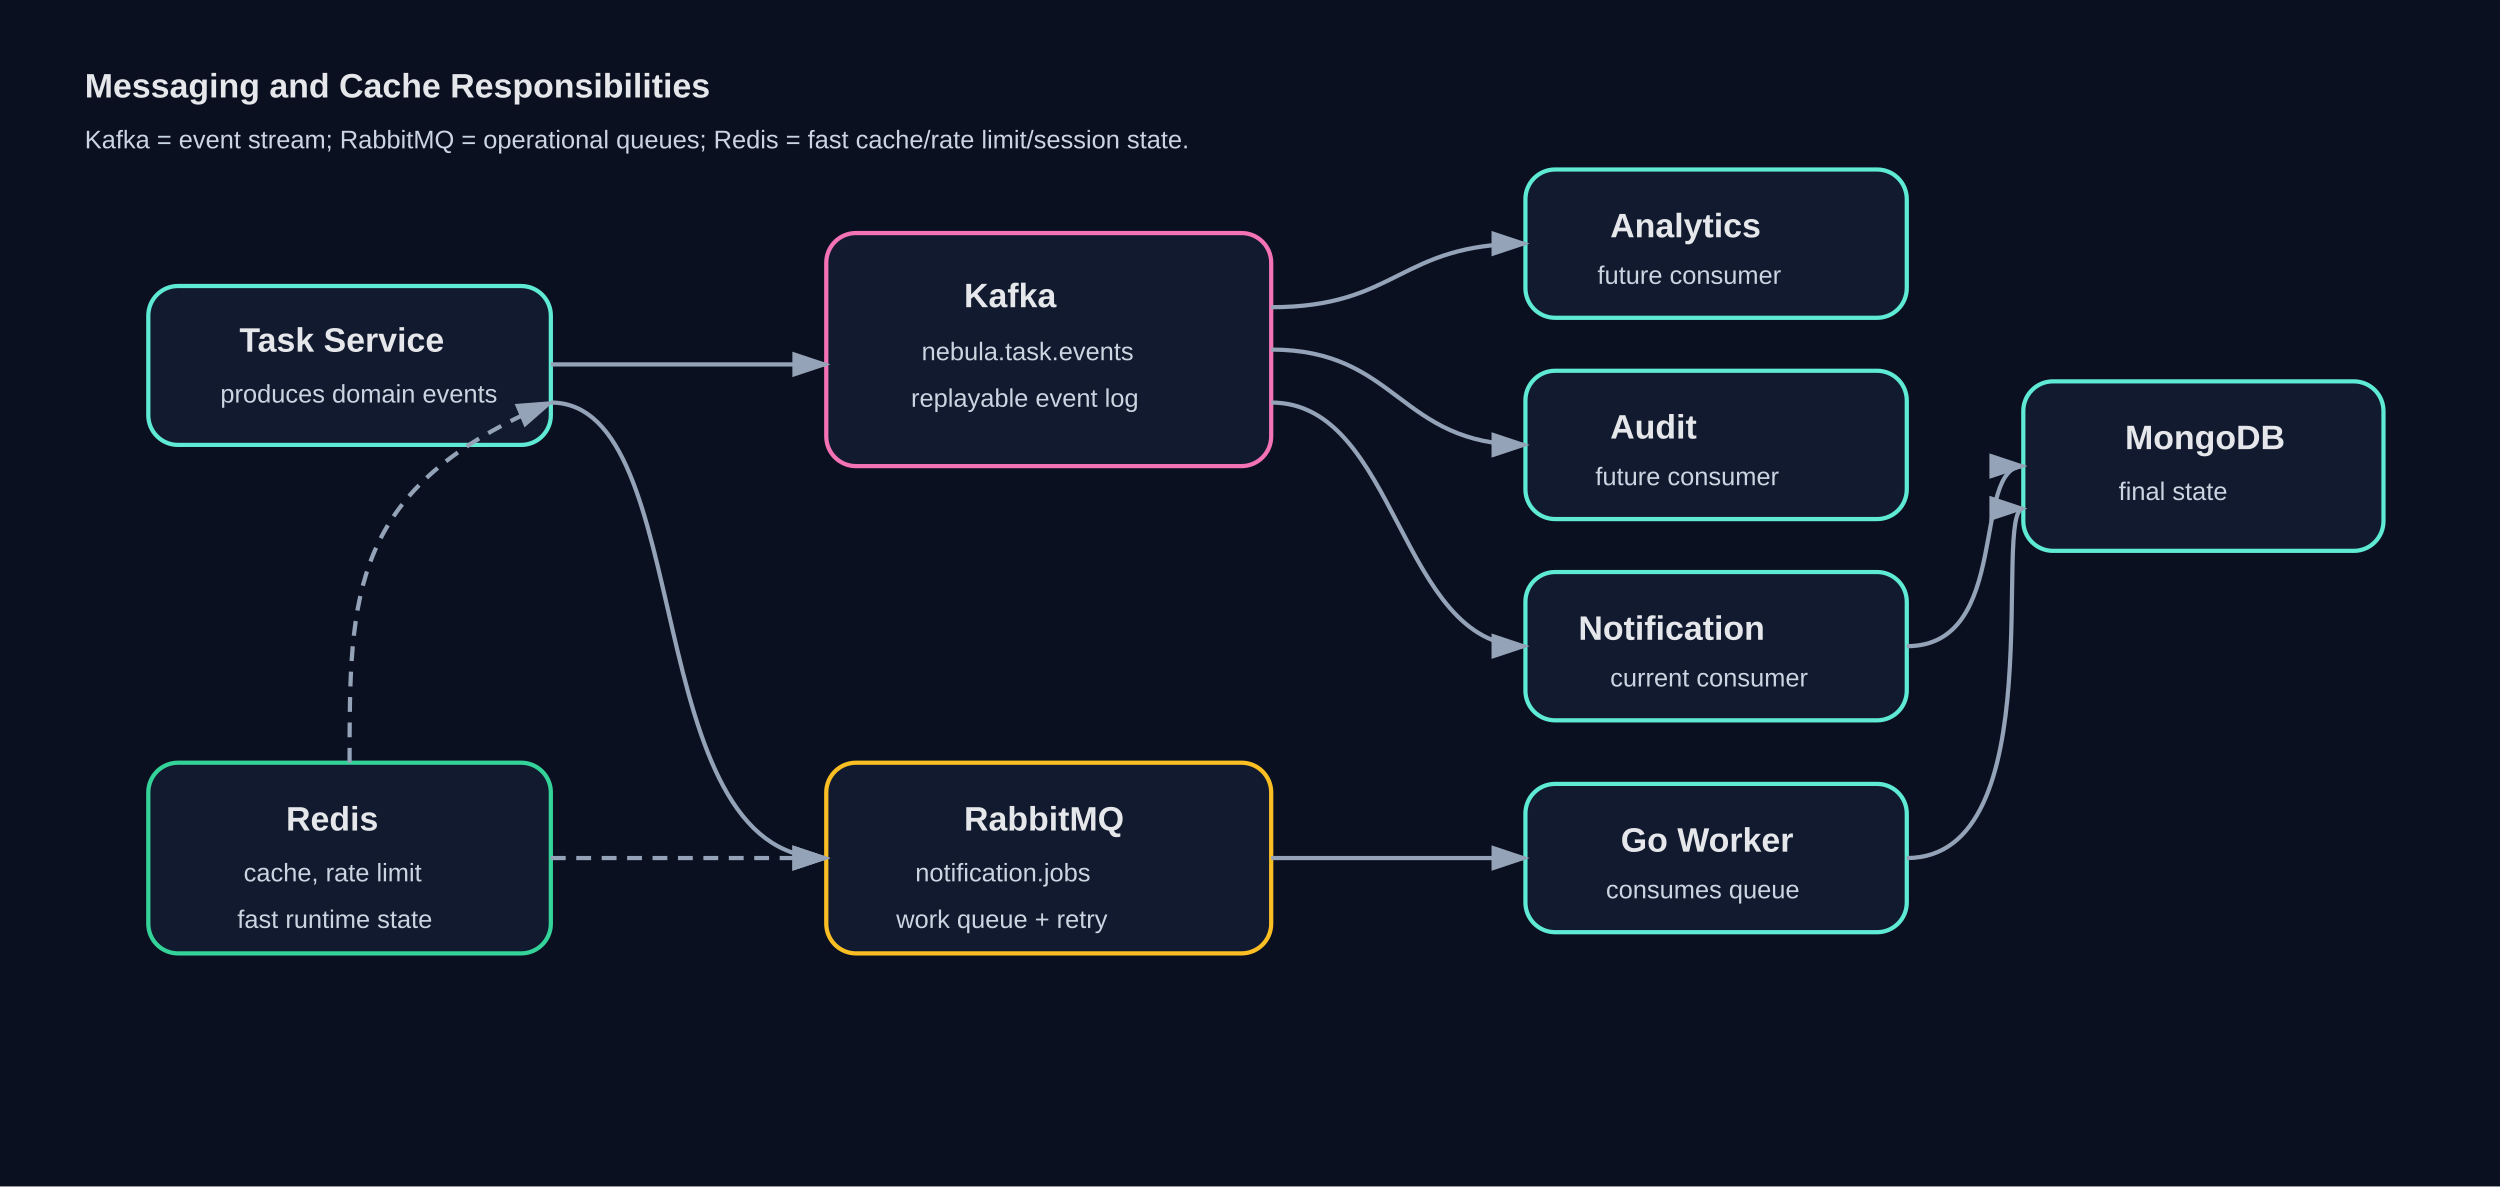
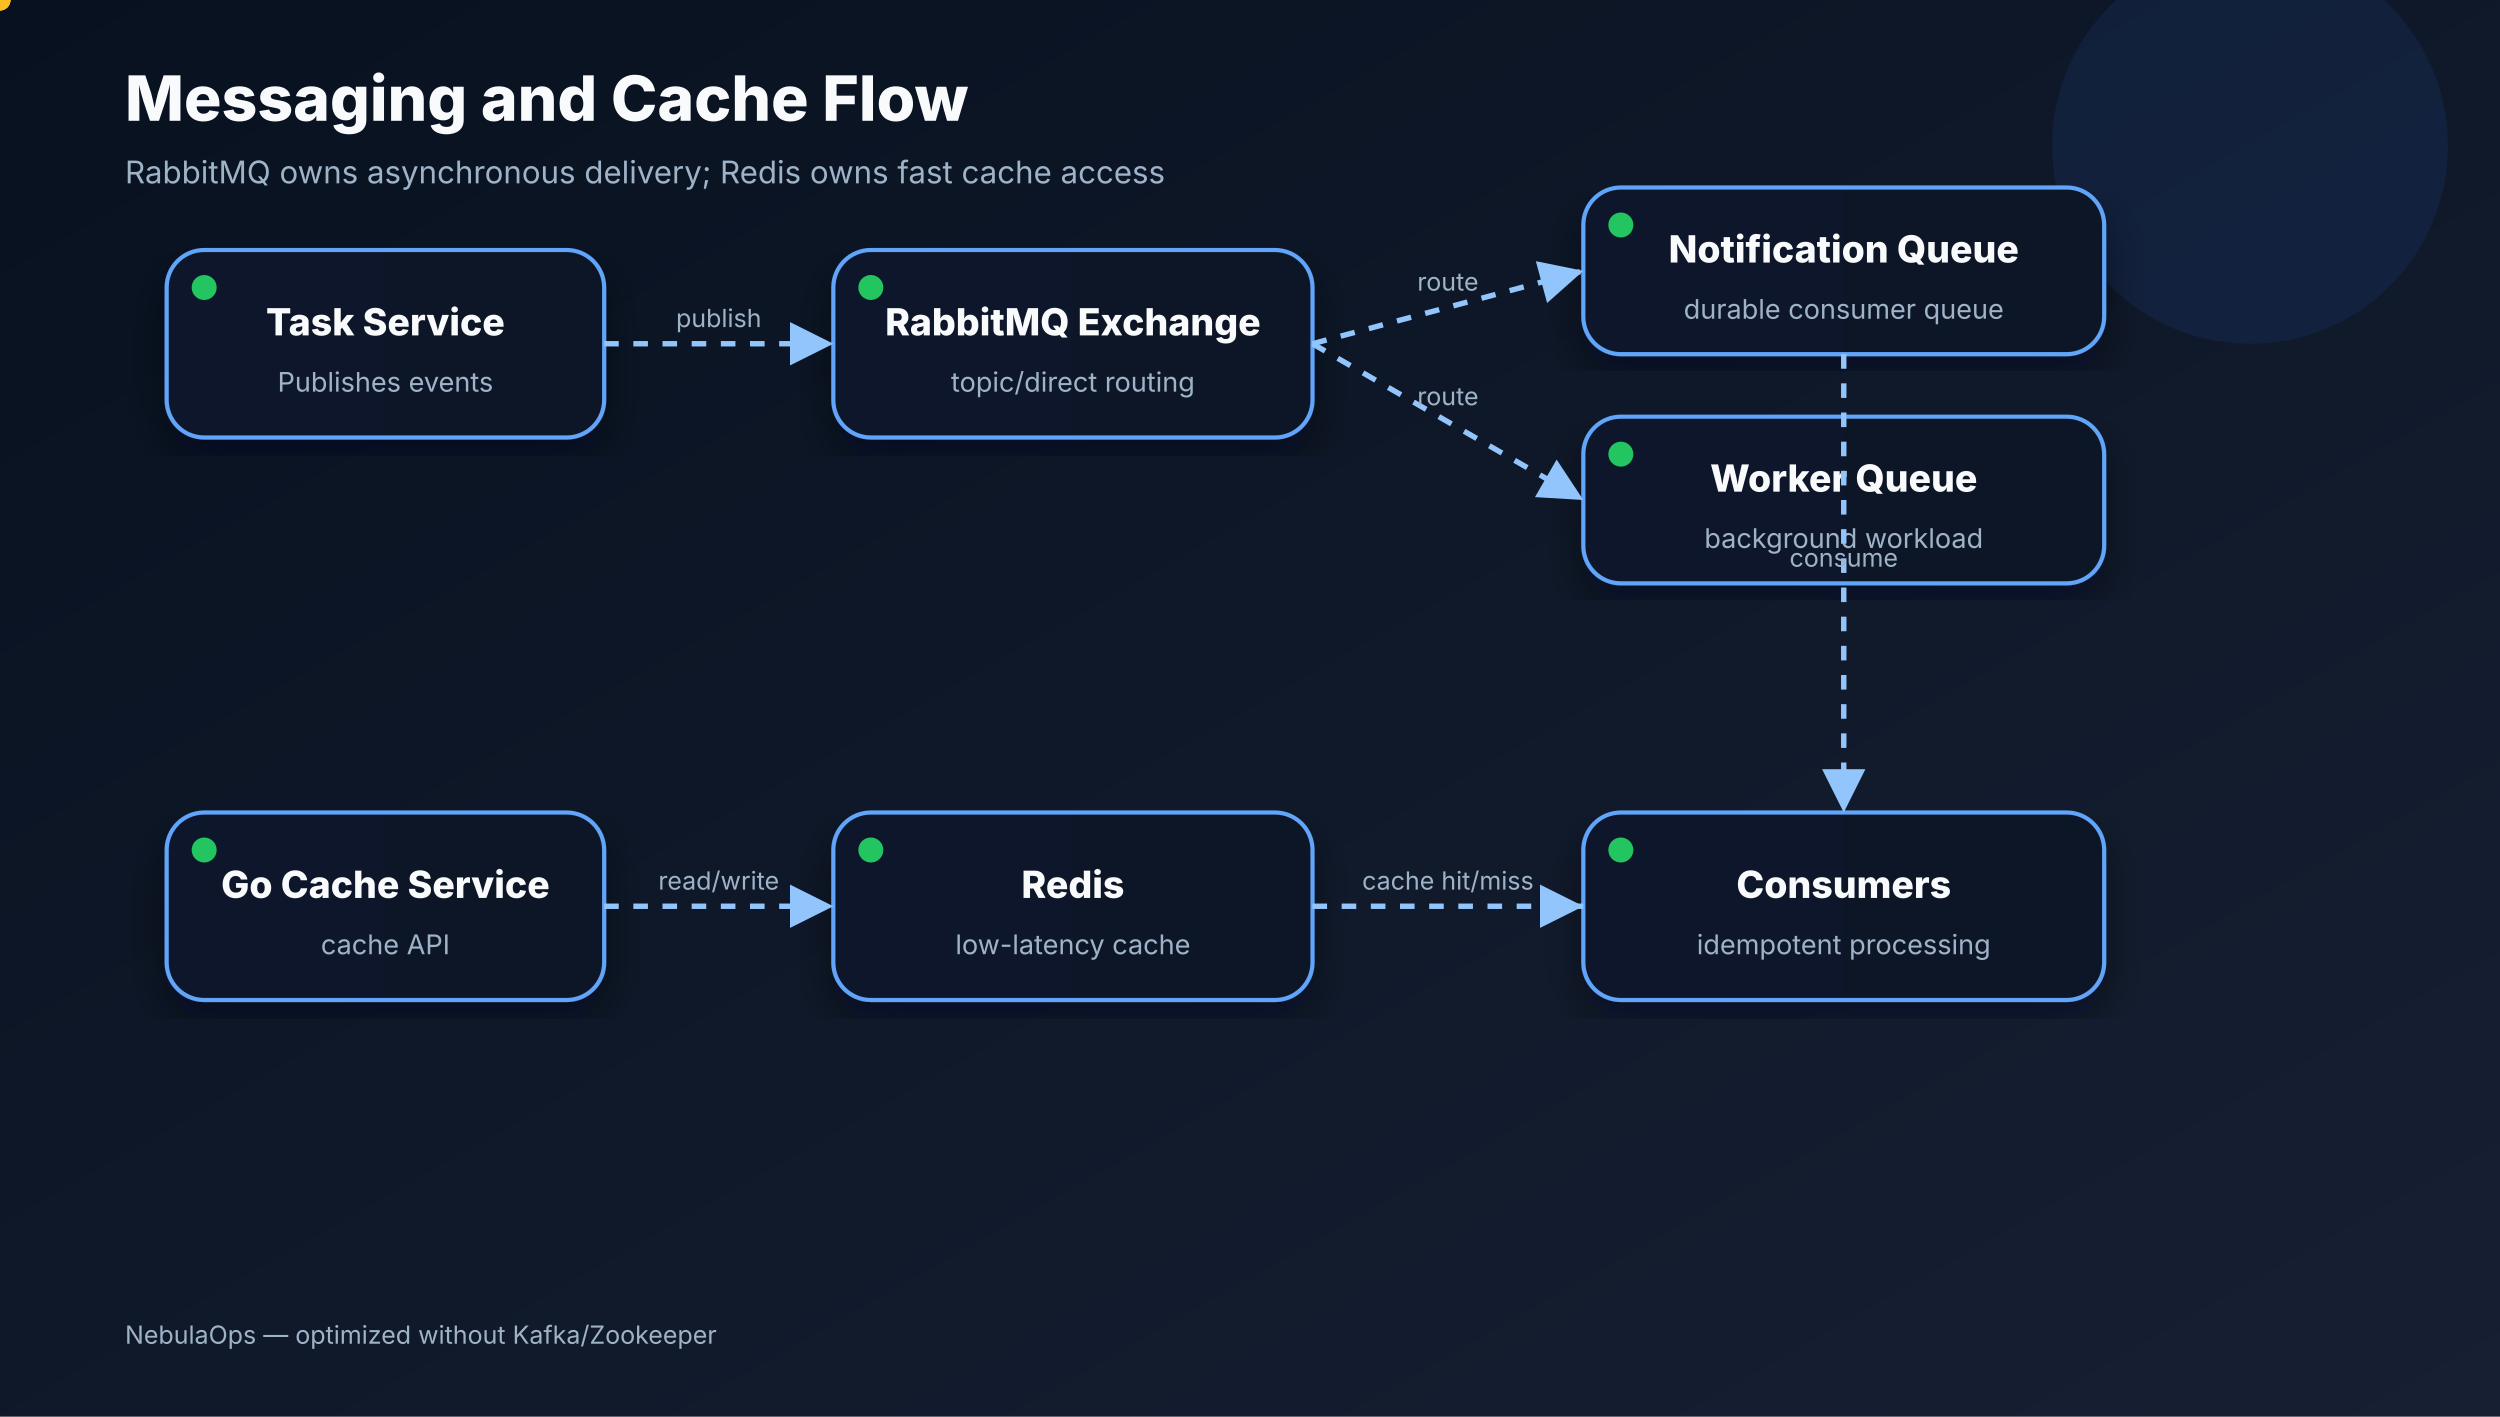
- <svg xmlns="http://www.w3.org/2000/svg" width="1180" height="560" viewBox="0 0 1180 560" role="img" aria-labelledby="title desc">
-   <style>
-         .bg{fill:#0b1020}.box{fill:#111a2e;stroke:#5eead4;stroke-width:2;rx:14}.k{stroke:#f472b6}.r{stroke:#fbbf24}.redis{stroke:#34d399}.txt{fill:#e5e7eb;font:600
-         16px Arial}.small{fill:#cbd5e1;font:12px
-         Arial}.line{stroke:#94a3b8;stroke-width:2;fill:none;marker-end:url(#arrow)}.dash{stroke-dasharray:7
-         5}.pulse{animation:pulse 1.8s infinite}@keyframes pulse{0%,100%{opacity:.4}50%{opacity:1}}
-     </style>
+ <svg xmlns="http://www.w3.org/2000/svg" width="1200" height="680" viewBox="0 0 1200 680" role="img" aria-label="Messaging and Cache Flow">
  <defs>
-     <marker id="arrow" markerWidth="10" markerHeight="10" refX="8" refY="3" orient="auto">
-       <path d="M0,0 L0,6 L9,3 z" fill="#94a3b8" />
+     <linearGradient id="bg" x1="0" x2="1" y1="0" y2="1">
+       <stop offset="0" stop-color="#07111f" />
+       <stop offset="1" stop-color="#172033" />
+     </linearGradient>
+     <linearGradient id="card" x1="0" x2="1">
+       <stop offset="0" stop-color="#0f172a" />
+       <stop offset="1" stop-color="#111827" />
+     </linearGradient>
+     <filter id="shadow">
+       <feDropShadow dx="0" dy="10" stdDeviation="10" flood-color="#020617" flood-opacity="0.45" />
+     </filter>
+     <marker id="arrow" markerWidth="12" markerHeight="12" refX="10" refY="6" orient="auto">
+       <path d="M2,2 L10,6 L2,10 Z" fill="#93c5fd" />
    </marker>
+     <style>
+             .card{filter:url(#shadow);animation:float 5s ease-in-out infinite;}
+             .line{stroke:#93c5fd;stroke-width:2.6;fill:none;marker-end:url(#arrow);stroke-dasharray:7 7;animation:dash
+             1.7s linear infinite;}
+             .title{fill:#f8fafc;font-family:Inter,Segoe UI,Arial,sans-serif;font-weight:800;}
+             .sub{fill:#9fb3c8;font-family:Inter,Segoe UI,Arial,sans-serif;}
+             @keyframes dash{to{stroke-dashoffset:-28;}}
+             @keyframes float{0%,100%{transform:translateY(0)}50%{transform:translateY(-3px)}}
+             @keyframes glow{0%,100%{opacity:.4}50%{opacity:1}}
+         </style>
  </defs>
-   <rect class="bg" width="1180" height="560" />
-   <text x="40" y="46" class="txt" font-size="24">Messaging and Cache Responsibilities</text>
-   <text class="small" x="40" y="70">Kafka = event stream; RabbitMQ = operational queues; Redis = fast cache/rate
-         limit/session state.
+   <rect width="1200" height="680" fill="url(#bg)" />
+   <circle cx="1080" cy="70" r="95" fill="#2563eb" opacity="0.10">
+     <animate attributeName="r" values="85;110;85" dur="6s" repeatCount="indefinite" />
+   </circle>
+   <text x="60" y="58" font-size="30" class="title">Messaging and Cache Flow</text>
+   <text x="60" y="88" font-size="15" class="sub">RabbitMQ owns asynchronous delivery; Redis owns fast cache access
    </text>
-   <rect class="box" x="70" y="135" width="190" height="75" />
-   <text class="txt" x="113" y="166">Task Service</text>
-   <text class="small" x="104" y="190">produces domain events</text>
-   <rect class="box k" x="390" y="110" width="210" height="110" />
-   <text class="txt" x="455" y="145">Kafka</text>
-   <text class="small" x="435" y="170">nebula.task.events</text>
-   <text class="small" x="430" y="192">replayable event log</text>
-   <rect class="box" x="720" y="80" width="180" height="70" />
-   <text class="txt" x="760" y="112">Analytics</text>
-   <text class="small" x="754" y="134">future consumer</text>
-   <rect class="box" x="720" y="175" width="180" height="70" />
-   <text class="txt" x="760" y="207">Audit</text>
-   <text class="small" x="753" y="229">future consumer</text>
-   <rect class="box" x="720" y="270" width="180" height="70" />
-   <text class="txt" x="745" y="302">Notification</text>
-   <text class="small" x="760" y="324">current consumer</text>
-   <rect class="box r" x="390" y="360" width="210" height="90" />
-   <text class="txt" x="455" y="392">RabbitMQ</text>
-   <text class="small" x="432" y="416">notification.jobs</text>
-   <text class="small" x="423" y="438">work queue + retry</text>
-   <rect class="box" x="720" y="370" width="180" height="70" />
-   <text class="txt" x="765" y="402">Go Worker</text>
-   <text class="small" x="758" y="424">consumes queue</text>
-   <rect class="box redis" x="70" y="360" width="190" height="90" />
-   <text class="txt" x="135" y="392">Redis</text>
-   <text class="small" x="115" y="416">cache, rate limit</text>
-   <text class="small" x="112" y="438">fast runtime state</text>
-   <rect class="box" x="955" y="180" width="170" height="80" />
-   <text class="txt" x="1003" y="212">MongoDB</text>
-   <text class="small" x="1000" y="236">final state</text>
-   <path class="line pulse" d="M260 172 H390" />
-   <path class="line k" d="M600 145 C660 145 660 115 720 115" />
-   <path class="line k" d="M600 165 C660 165 660 210 720 210" />
-   <path class="line k pulse" d="M600 190 C660 190 660 305 720 305" />
-   <path class="line" d="M900 305 C950 305 930 220 955 220" />
-   <path class="line r pulse" d="M260 190 C330 190 300 405 390 405" />
-   <path class="line r" d="M600 405 H720" />
-   <path class="line" d="M900 405 C970 405 940 240 955 240" />
-   <path class="line dash redis" d="M260 405 H390" />
-   <path class="line dash redis" d="M165 360 C165 280 165 230 260 190" />
+   <g class="card">
+     <rect x="80" y="120" width="210" height="90" rx="18" fill="url(#card)" stroke="#60a5fa" stroke-width="2" />
+     <rect x="92.0" y="132.0" width="12" height="12" rx="6" fill="#22c55e">
+       <animate attributeName="opacity" values=".35;1;.35" dur="2.4s" repeatCount="indefinite" />
+     </rect>
+     <text x="185.0" y="161.0" text-anchor="middle" font-size="18" class="title">Task Service</text>
+     <text x="185.0" y="188.0" text-anchor="middle" font-size="13" class="sub">Publishes events</text>
+   </g>
+   <g class="card">
+     <rect x="400" y="120" width="230" height="90" rx="18" fill="url(#card)" stroke="#60a5fa" stroke-width="2" />
+     <rect x="412.0" y="132.0" width="12" height="12" rx="6" fill="#22c55e">
+       <animate attributeName="opacity" values=".35;1;.35" dur="2.4s" repeatCount="indefinite" />
+     </rect>
+     <text x="515.0" y="161.0" text-anchor="middle" font-size="18" class="title">RabbitMQ Exchange</text>
+     <text x="515.0" y="188.0" text-anchor="middle" font-size="13" class="sub">topic/direct routing</text>
+   </g>
+   <g class="card">
+     <rect x="760" y="90" width="250" height="80" rx="18" fill="url(#card)" stroke="#60a5fa" stroke-width="2" />
+     <rect x="772.0" y="102.0" width="12" height="12" rx="6" fill="#22c55e">
+       <animate attributeName="opacity" values=".35;1;.35" dur="2.4s" repeatCount="indefinite" />
+     </rect>
+     <text x="885.0" y="126.0" text-anchor="middle" font-size="18" class="title">Notification Queue</text>
+     <text x="885.0" y="153.0" text-anchor="middle" font-size="13" class="sub">durable consumer queue</text>
+   </g>
+   <g class="card">
+     <rect x="760" y="200" width="250" height="80" rx="18" fill="url(#card)" stroke="#60a5fa" stroke-width="2" />
+     <rect x="772.0" y="212.0" width="12" height="12" rx="6" fill="#22c55e">
+       <animate attributeName="opacity" values=".35;1;.35" dur="2.4s" repeatCount="indefinite" />
+     </rect>
+     <text x="885.0" y="236.0" text-anchor="middle" font-size="18" class="title">Worker Queue</text>
+     <text x="885.0" y="263.0" text-anchor="middle" font-size="13" class="sub">background workload</text>
+   </g>
+   <g class="card">
+     <rect x="80" y="390" width="210" height="90" rx="18" fill="url(#card)" stroke="#60a5fa" stroke-width="2" />
+     <rect x="92.0" y="402.0" width="12" height="12" rx="6" fill="#22c55e">
+       <animate attributeName="opacity" values=".35;1;.35" dur="2.4s" repeatCount="indefinite" />
+     </rect>
+     <text x="185.0" y="431.0" text-anchor="middle" font-size="18" class="title">Go Cache Service</text>
+     <text x="185.0" y="458.0" text-anchor="middle" font-size="13" class="sub">cache API</text>
+   </g>
+   <g class="card">
+     <rect x="400" y="390" width="230" height="90" rx="18" fill="url(#card)" stroke="#60a5fa" stroke-width="2" />
+     <rect x="412.0" y="402.0" width="12" height="12" rx="6" fill="#22c55e">
+       <animate attributeName="opacity" values=".35;1;.35" dur="2.4s" repeatCount="indefinite" />
+     </rect>
+     <text x="515.0" y="431.0" text-anchor="middle" font-size="18" class="title">Redis</text>
+     <text x="515.0" y="458.0" text-anchor="middle" font-size="13" class="sub">low-latency cache</text>
+   </g>
+   <g class="card">
+     <rect x="760" y="390" width="250" height="90" rx="18" fill="url(#card)" stroke="#60a5fa" stroke-width="2" />
+     <rect x="772.0" y="402.0" width="12" height="12" rx="6" fill="#22c55e">
+       <animate attributeName="opacity" values=".35;1;.35" dur="2.4s" repeatCount="indefinite" />
+     </rect>
+     <text x="885.0" y="431.0" text-anchor="middle" font-size="18" class="title">Consumers</text>
+     <text x="885.0" y="458.0" text-anchor="middle" font-size="13" class="sub">idempotent processing</text>
+   </g>
+   <path class="line" d="M290,165 L400,165" />
+   <text x="345.0" y="157.0" text-anchor="middle" font-size="12" class="sub">publish</text>
+   <path class="line" d="M630,165 L760,130" />
+   <text x="695.0" y="139.5" text-anchor="middle" font-size="12" class="sub">route</text>
+   <path class="line" d="M630,165 L760,240" />
+   <text x="695.0" y="194.5" text-anchor="middle" font-size="12" class="sub">route</text>
+   <path class="line" d="M885,170 L885,390" />
+   <text x="885.0" y="272.0" text-anchor="middle" font-size="12" class="sub">consume</text>
+   <path class="line" d="M290,435 L400,435" />
+   <text x="345.0" y="427.0" text-anchor="middle" font-size="12" class="sub">read/write</text>
+   <path class="line" d="M630,435 L760,435" />
+   <text x="695.0" y="427.0" text-anchor="middle" font-size="12" class="sub">cache hit/miss</text>
+   <circle r="5" fill="#fbbf24" opacity="0.9">
+     <animateMotion dur="2.2s" repeatCount="indefinite" path="M290,165 L400,165" />
+     <animate attributeName="opacity" values="0;1;0" dur="2.2s" repeatCount="indefinite" />
+   </circle>
+   <circle r="5" fill="#fbbf24" opacity="0.9">
+     <animateMotion dur="2.4s" repeatCount="indefinite" path="M630,165 L760,130" />
+     <animate attributeName="opacity" values="0;1;0" dur="2.4s" repeatCount="indefinite" />
+   </circle>
+   <circle r="5" fill="#fbbf24" opacity="0.9">
+     <animateMotion dur="2.6s" repeatCount="indefinite" path="M630,165 L760,240" />
+     <animate attributeName="opacity" values="0;1;0" dur="2.6s" repeatCount="indefinite" />
+   </circle>
+   <circle r="5" fill="#fbbf24" opacity="0.9">
+     <animateMotion dur="2.8s" repeatCount="indefinite" path="M290,435 L400,435" />
+     <animate attributeName="opacity" values="0;1;0" dur="2.8s" repeatCount="indefinite" />
+   </circle>
+   <circle r="5" fill="#fbbf24" opacity="0.9">
+     <animateMotion dur="3.0s" repeatCount="indefinite" path="M630,435 L760,435" />
+     <animate attributeName="opacity" values="0;1;0" dur="3.0s" repeatCount="indefinite" />
+   </circle>
+   <text x="60" y="645" font-size="12" class="sub">NebulaOps — optimized without Kafka/Zookeeper</text>
</svg>
